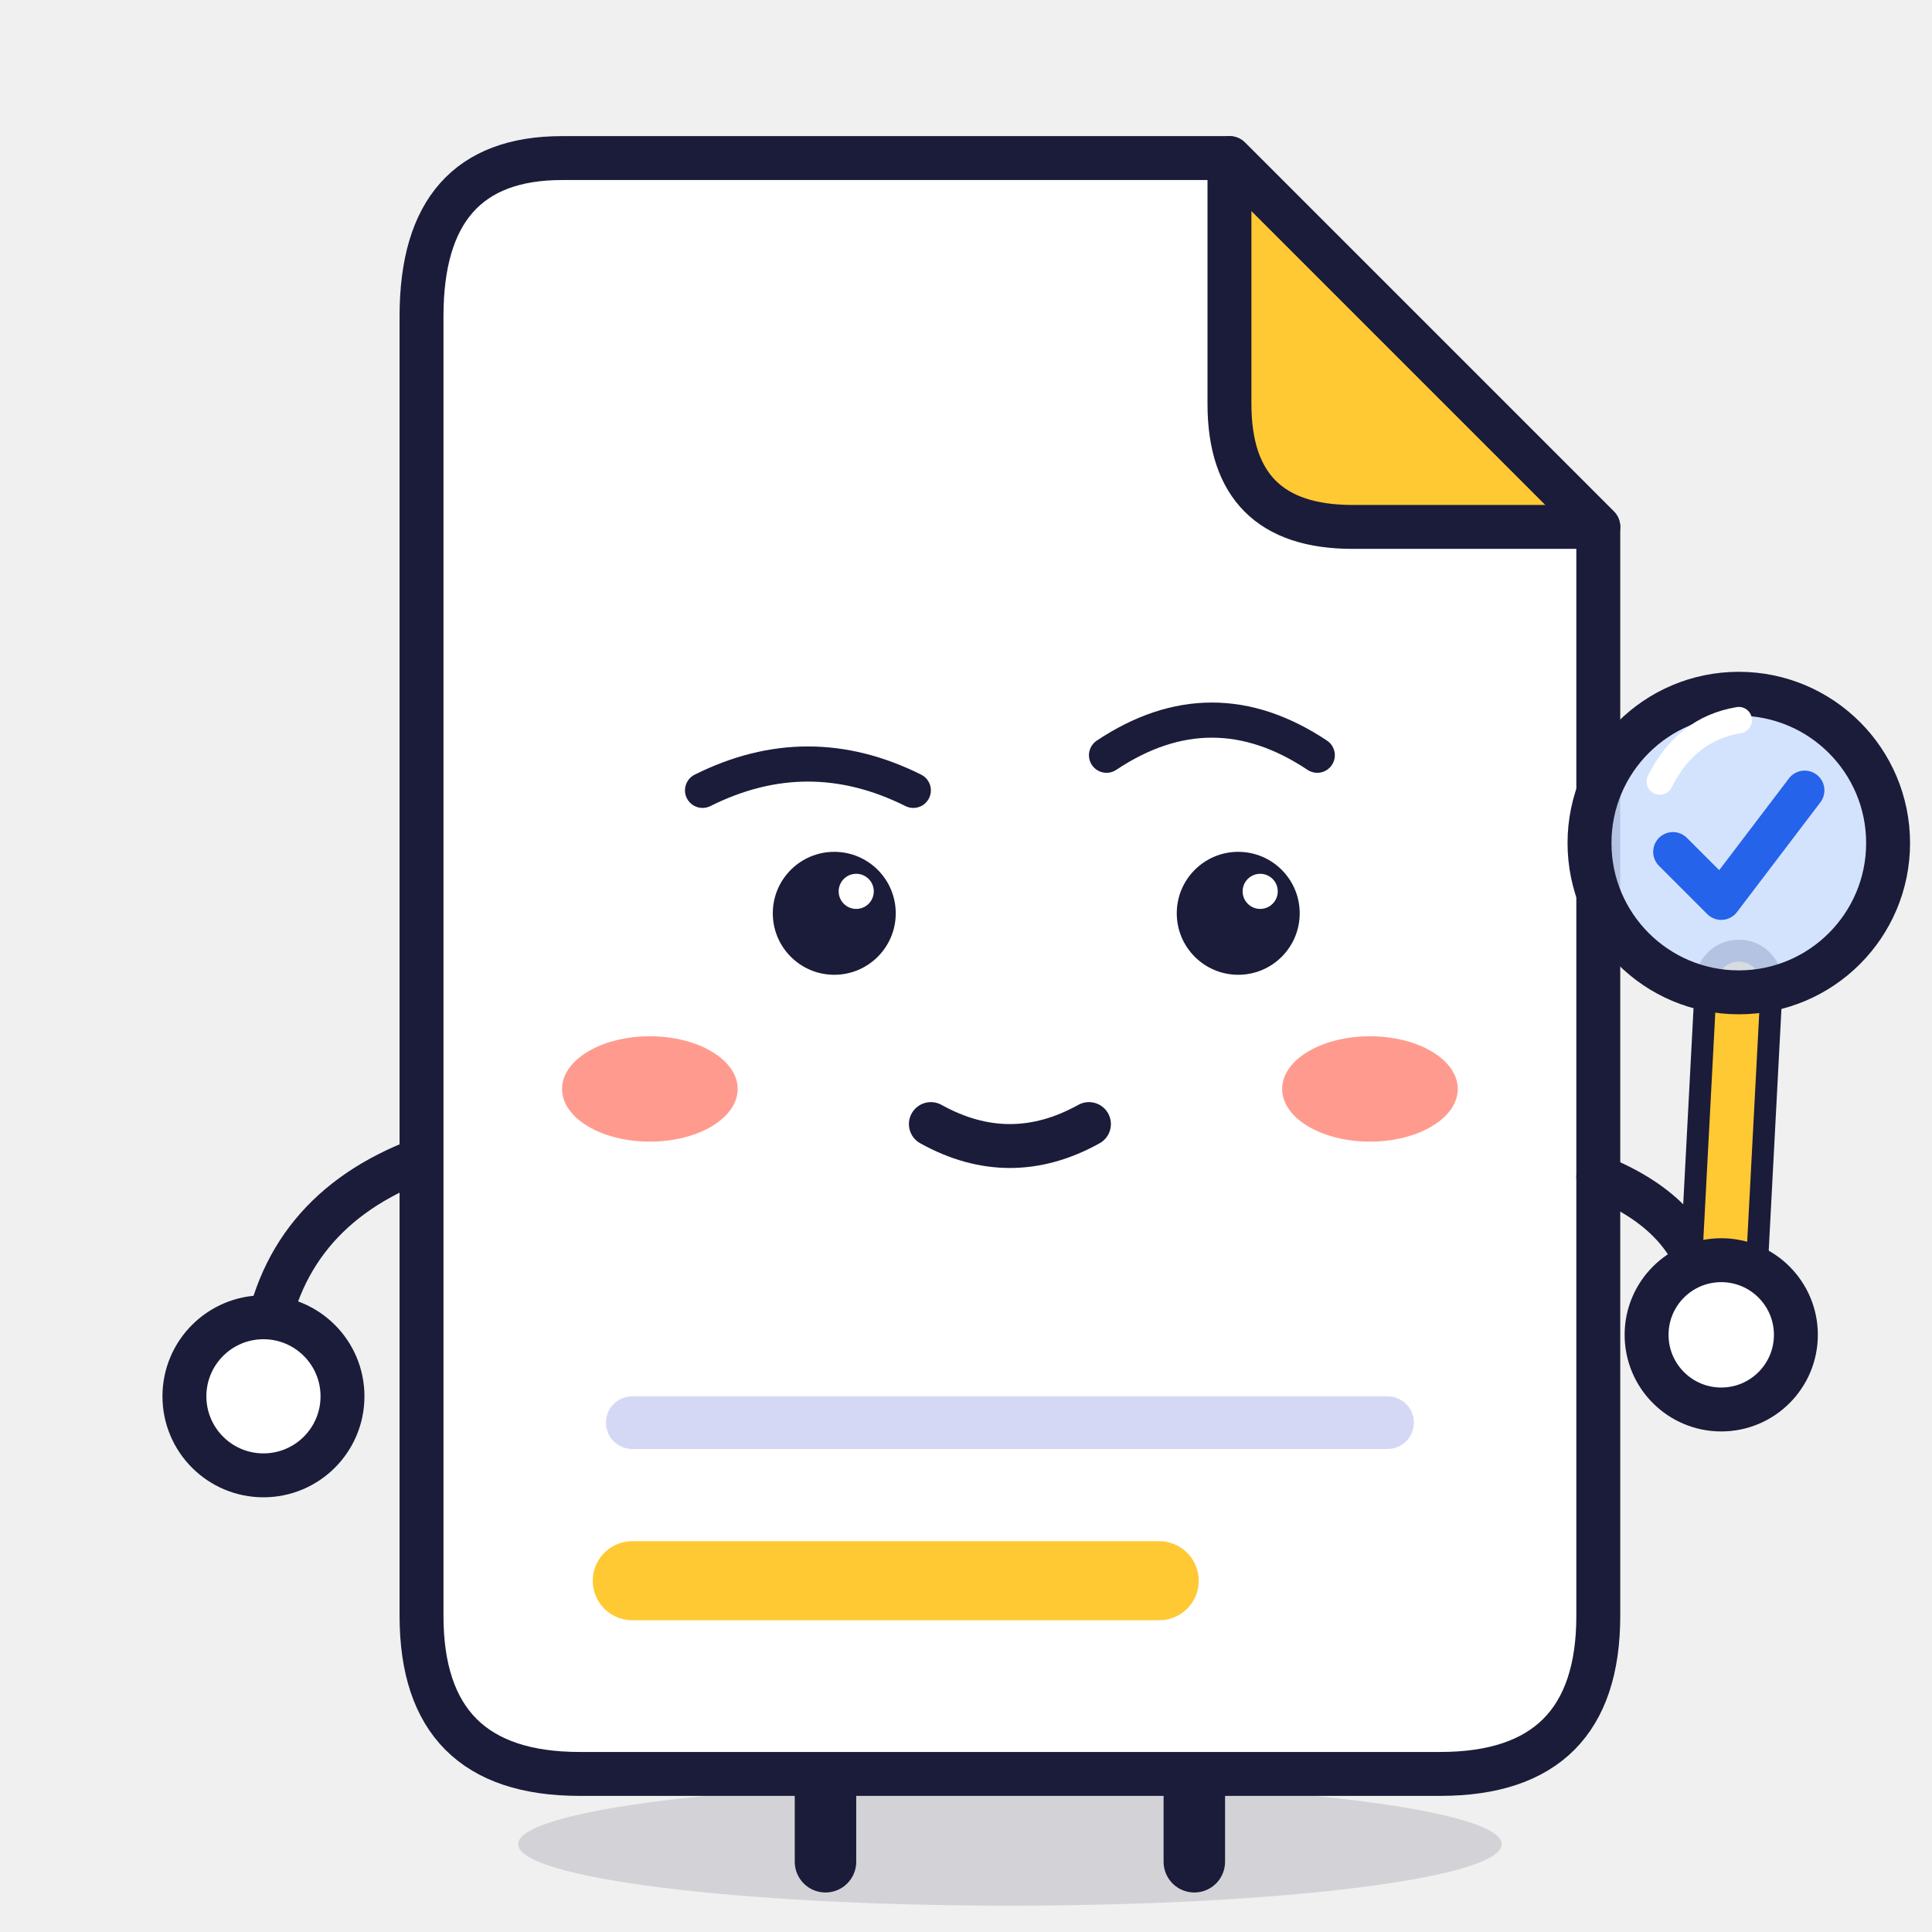
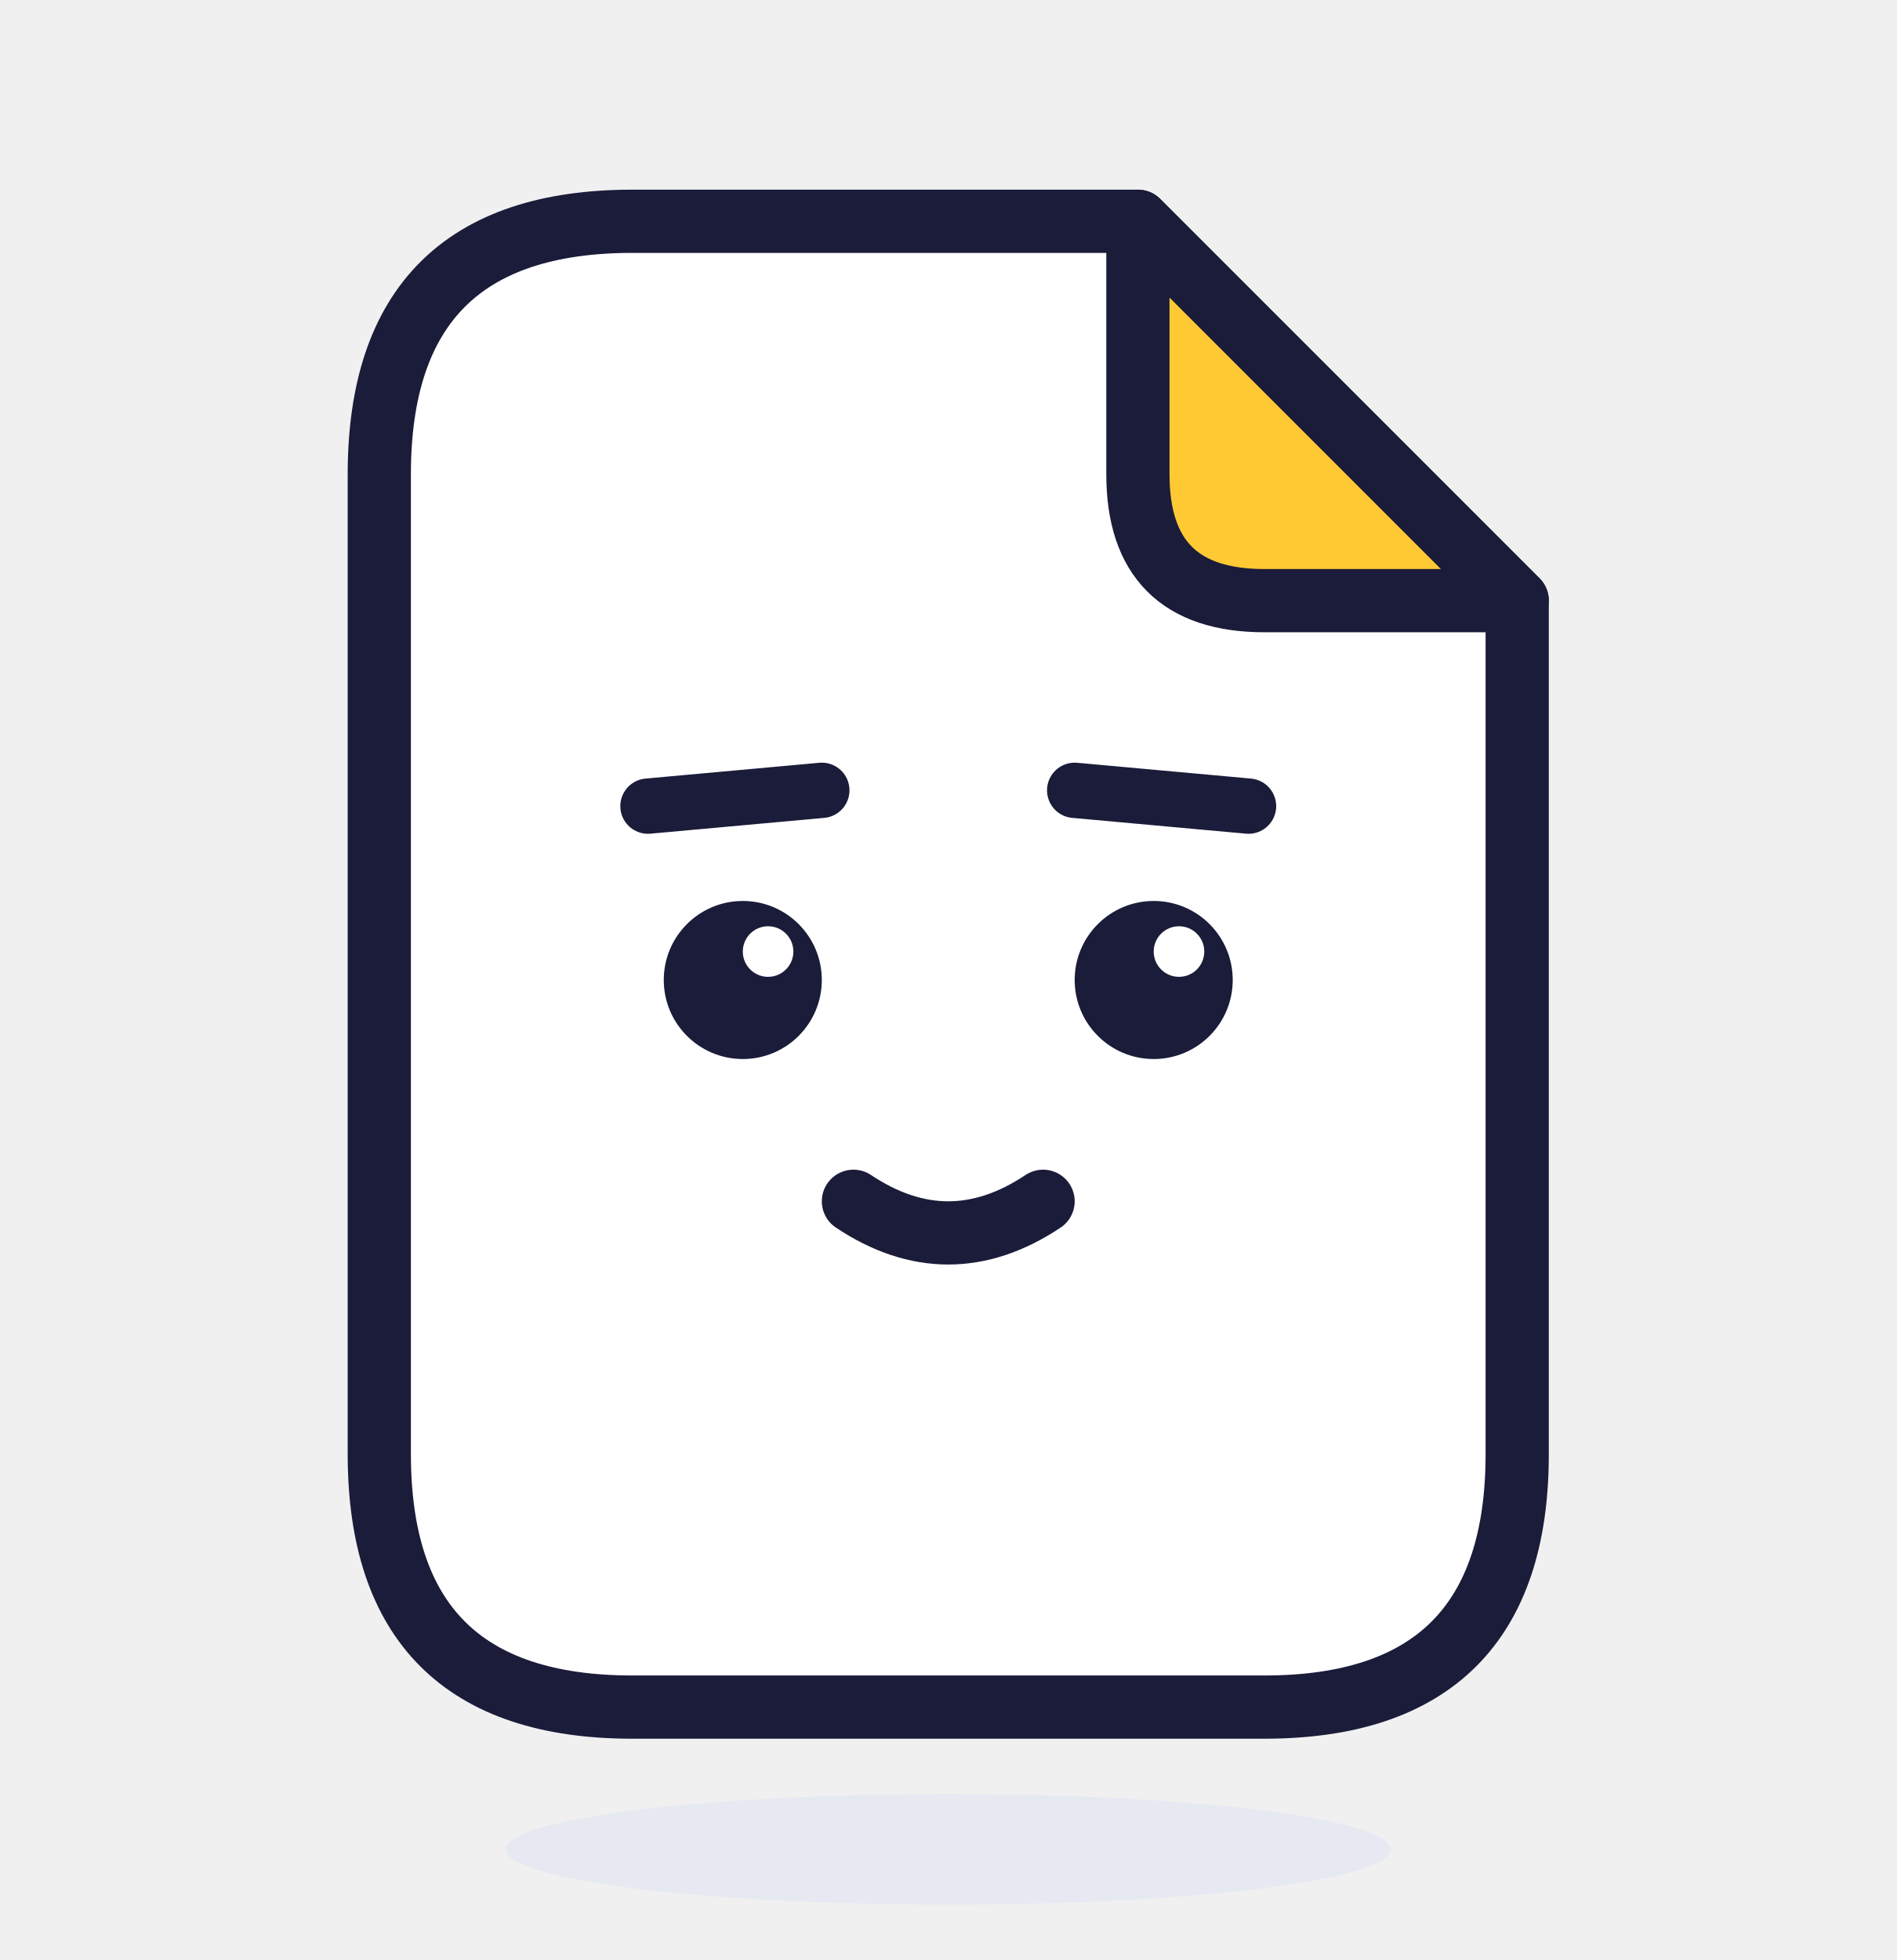
- <svg xmlns="http://www.w3.org/2000/svg" viewBox="-10 0 220 220" width="440" height="440">
-   <ellipse cx="105" cy="210" rx="56" ry="7" fill="#1B1B3A" opacity="0.14" />
-   <path d="M84 200 V212" stroke="#1B1B3A" stroke-width="7" stroke-linecap="round" fill="none" />
-   <path d="M126 200 V212" stroke="#1B1B3A" stroke-width="7" stroke-linecap="round" fill="none" />
-   <path d="M38 132 Q22 138 20 154" stroke="#1B1B3A" stroke-width="5" stroke-linecap="round" fill="none" />
-   <circle cx="20" cy="159" r="9" fill="#FFFFFF" stroke="#1B1B3A" stroke-width="5" />
-   <path d="M54 18 H130 L172 60 V184 Q172 202 154 202 H56 Q38 202 38 184 V36 Q38 18 54 18 Z" fill="#FFFFFF" stroke="#1B1B3A" stroke-width="5" stroke-linejoin="round" />
-   <path d="M130 18 V46 Q130 60 144 60 H172 Z" fill="#FFC933" stroke="#1B1B3A" stroke-width="5" stroke-linejoin="round" />
-   <path d="M62 162 H148" stroke="#D5D8F5" stroke-width="6" stroke-linecap="round" fill="none" />
-   <path d="M62 180 H122" stroke="#FFC933" stroke-width="9" stroke-linecap="round" fill="none" />
-   <path d="M70 90 Q82 84 94 90" stroke="#1B1B3A" stroke-width="4" stroke-linecap="round" fill="none" />
-   <path d="M116 86 Q128 78 140 86" stroke="#1B1B3A" stroke-width="4" stroke-linecap="round" fill="none" />
-   <circle cx="85" cy="104" r="7" fill="#1B1B3A" />
-   <circle cx="131" cy="104" r="7" fill="#1B1B3A" />
-   <circle cx="87.5" cy="101.5" r="2" fill="#FFFFFF" />
-   <circle cx="133.5" cy="101.5" r="2" fill="#FFFFFF" />
-   <ellipse cx="64" cy="124" rx="10" ry="6" fill="#FF8A7A" opacity="0.85" />
-   <ellipse cx="146" cy="124" rx="10" ry="6" fill="#FF8A7A" opacity="0.85" />
-   <path d="M96 128 Q105 133 114 128" stroke="#1B1B3A" stroke-width="5" stroke-linecap="round" fill="none" />
-   <path d="M172 134 Q182 138 184 146" stroke="#1B1B3A" stroke-width="5" stroke-linecap="round" fill="none" />
-   <path d="M188 112 L186 150" stroke="#1B1B3A" stroke-width="10" stroke-linecap="round" fill="none" />
-   <path d="M188 112 L186 150" stroke="#FFC933" stroke-width="5" stroke-linecap="round" fill="none" />
-   <circle cx="186" cy="152" r="8.5" fill="#FFFFFF" stroke="#1B1B3A" stroke-width="5" />
-   <circle cx="188" cy="96" r="17" fill="#CFE0FF" fill-opacity="0.85" stroke="#1B1B3A" stroke-width="5" />
-   <path d="M180.5 97 L186 102.5 L195.5 90" stroke="#2563EB" stroke-width="4.5" stroke-linecap="round" stroke-linejoin="round" fill="none" />
-   <path d="M179 89 Q182 83 188 82" stroke="#FFFFFF" stroke-width="3" stroke-linecap="round" fill="none" />
+ <svg xmlns="http://www.w3.org/2000/svg" viewBox="0 -4 120 124" fill="none">
+   <ellipse cx="60" cy="113" rx="28" ry="3.5" fill="#e6e9f1" />
+   <path d="M40 10 H72 L96 34 V88 Q96 104 80 104 H40 Q24 104 24 88 V26 Q24 10 40 10 Z" fill="#fff" stroke="#1b1c3a" stroke-width="4" stroke-linejoin="round" />
+   <path d="M72 10 V26 Q72 34 80 34 H96 Z" fill="#ffc933" stroke="#1b1c3a" stroke-width="4" stroke-linejoin="round" />
+   <circle cx="47" cy="58" r="5" fill="#1b1c3a" />
+   <circle cx="73" cy="58" r="5" fill="#1b1c3a" />
+   <circle cx="48.6" cy="56.2" r="1.6" fill="#fff" />
+   <circle cx="74.6" cy="56.2" r="1.6" fill="#fff" />
+   <path d="M41 47 L52 46 M68 46 L79 47" stroke="#1b1c3a" stroke-width="3.5" stroke-linecap="round" />
+   <path d="M54 72 Q60 76 66 72" fill="none" stroke="#1b1c3a" stroke-width="4" stroke-linecap="round" />
</svg>
